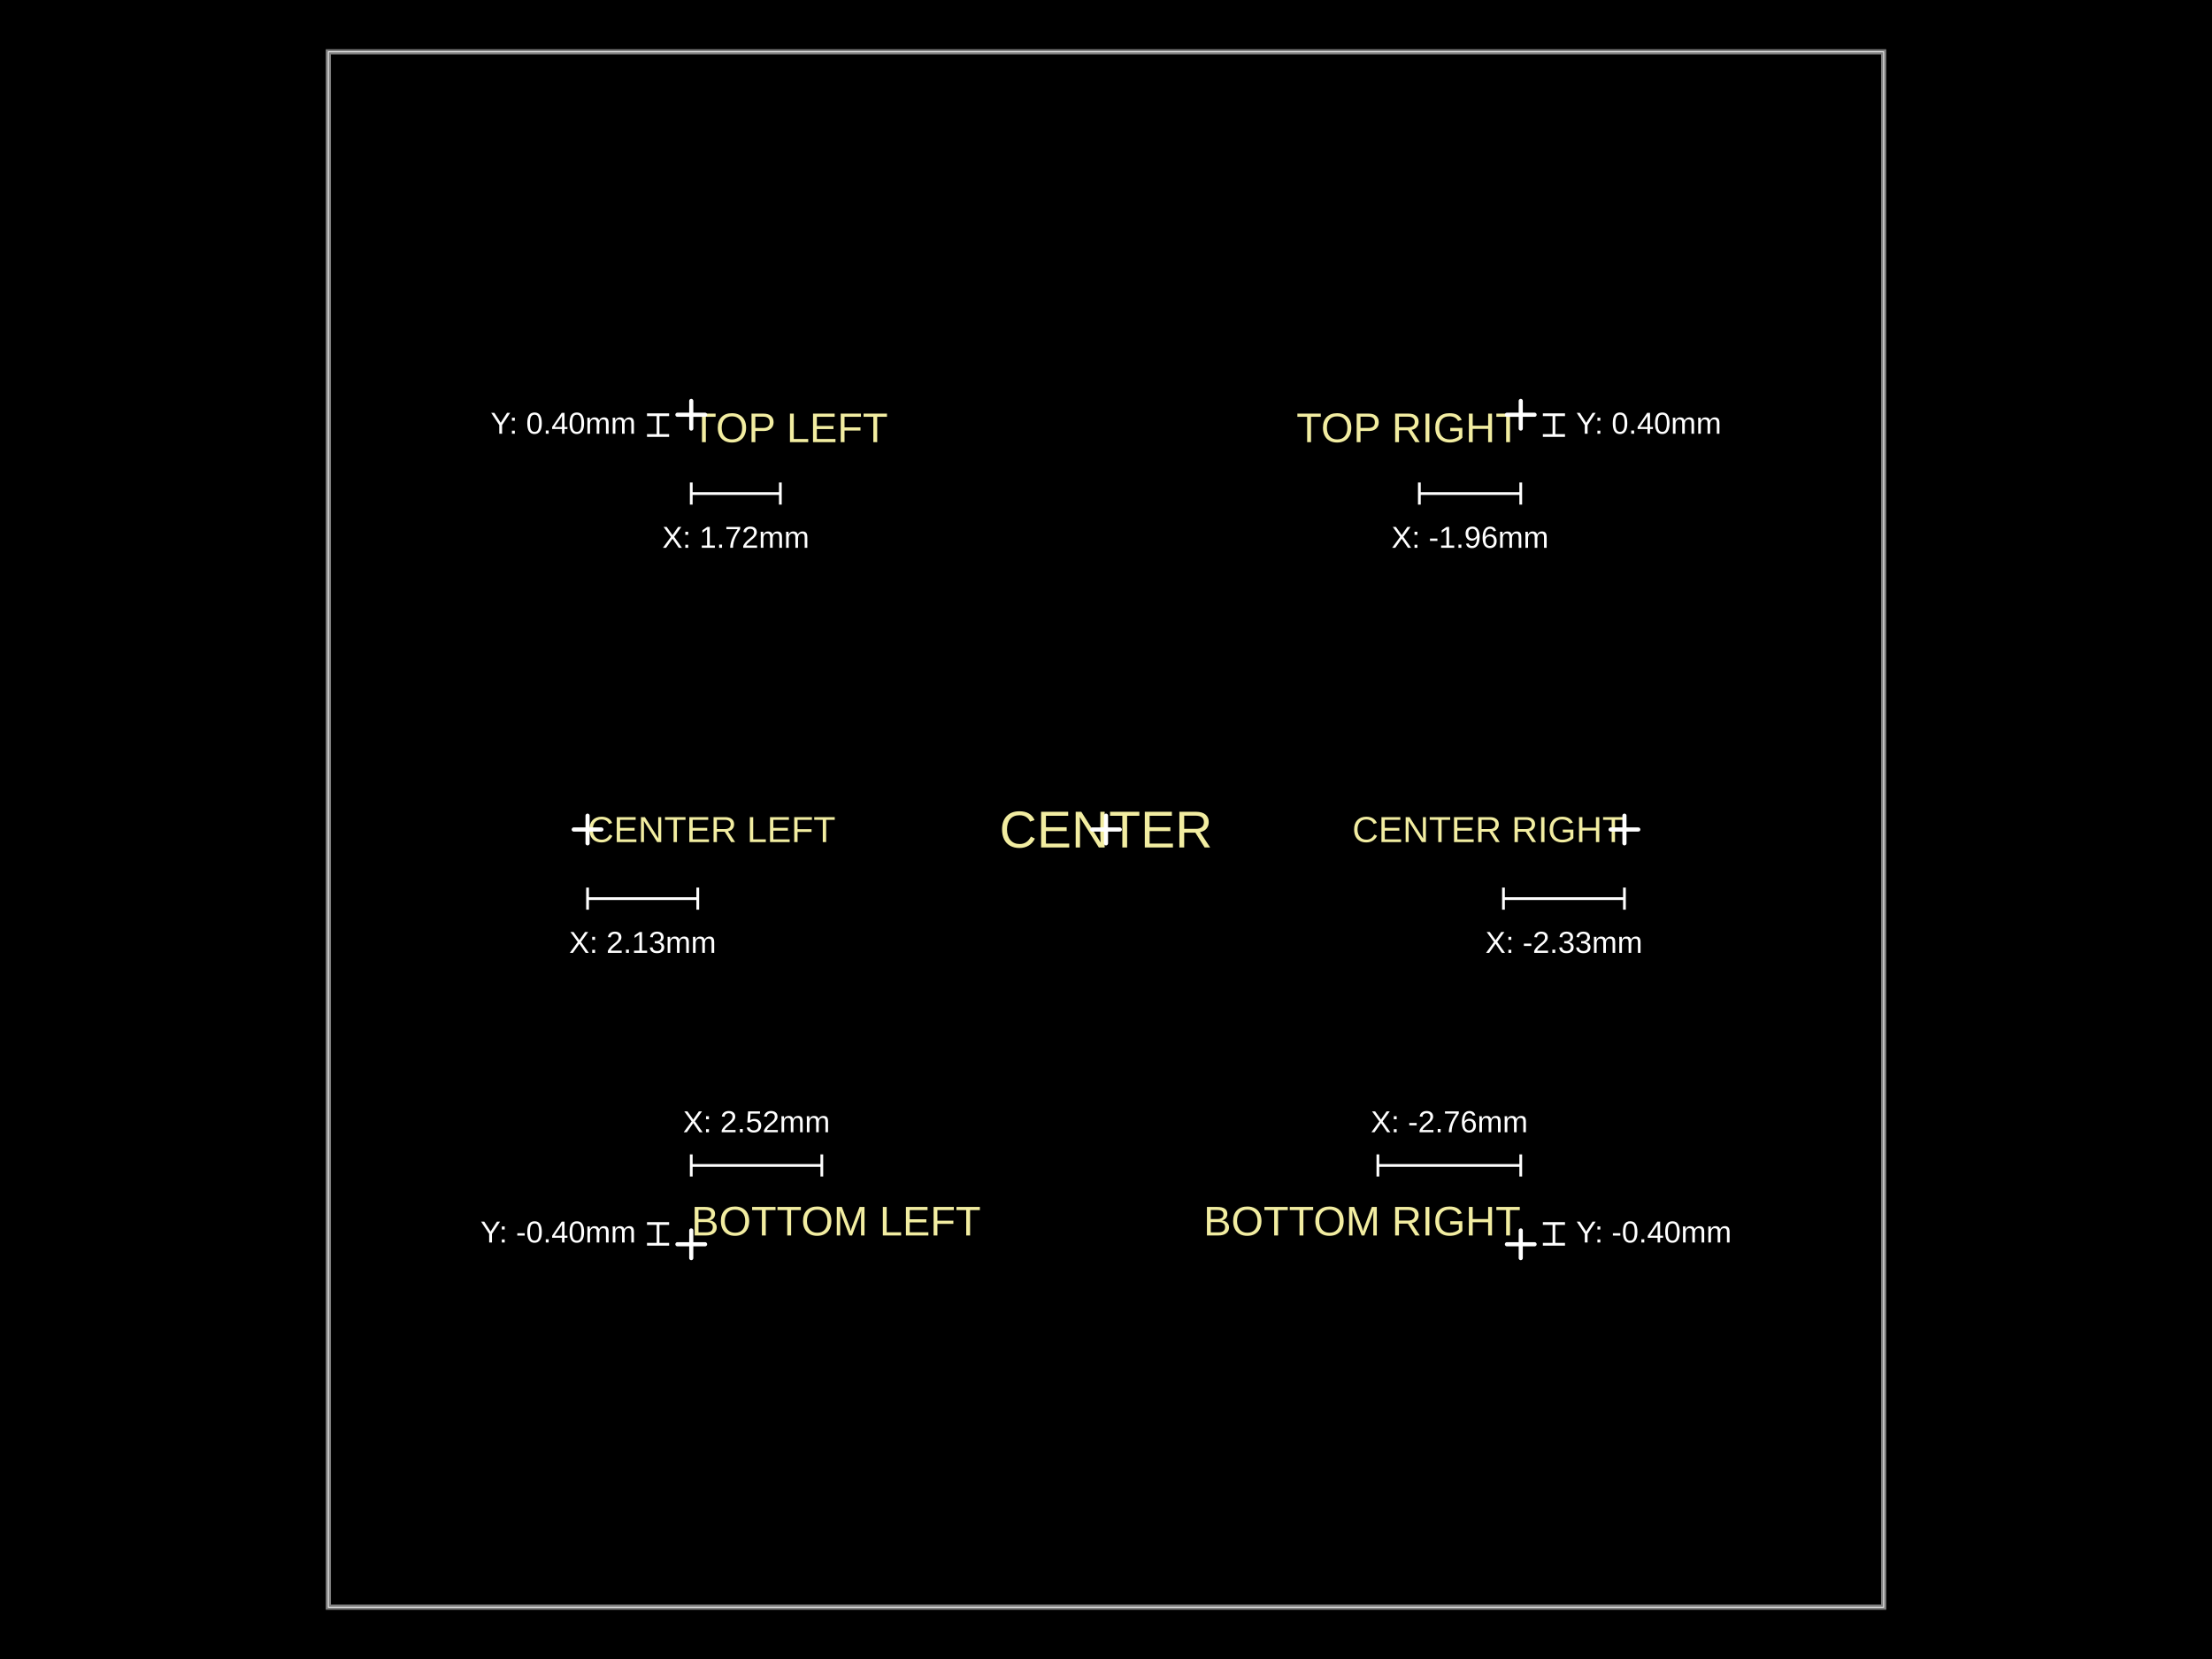
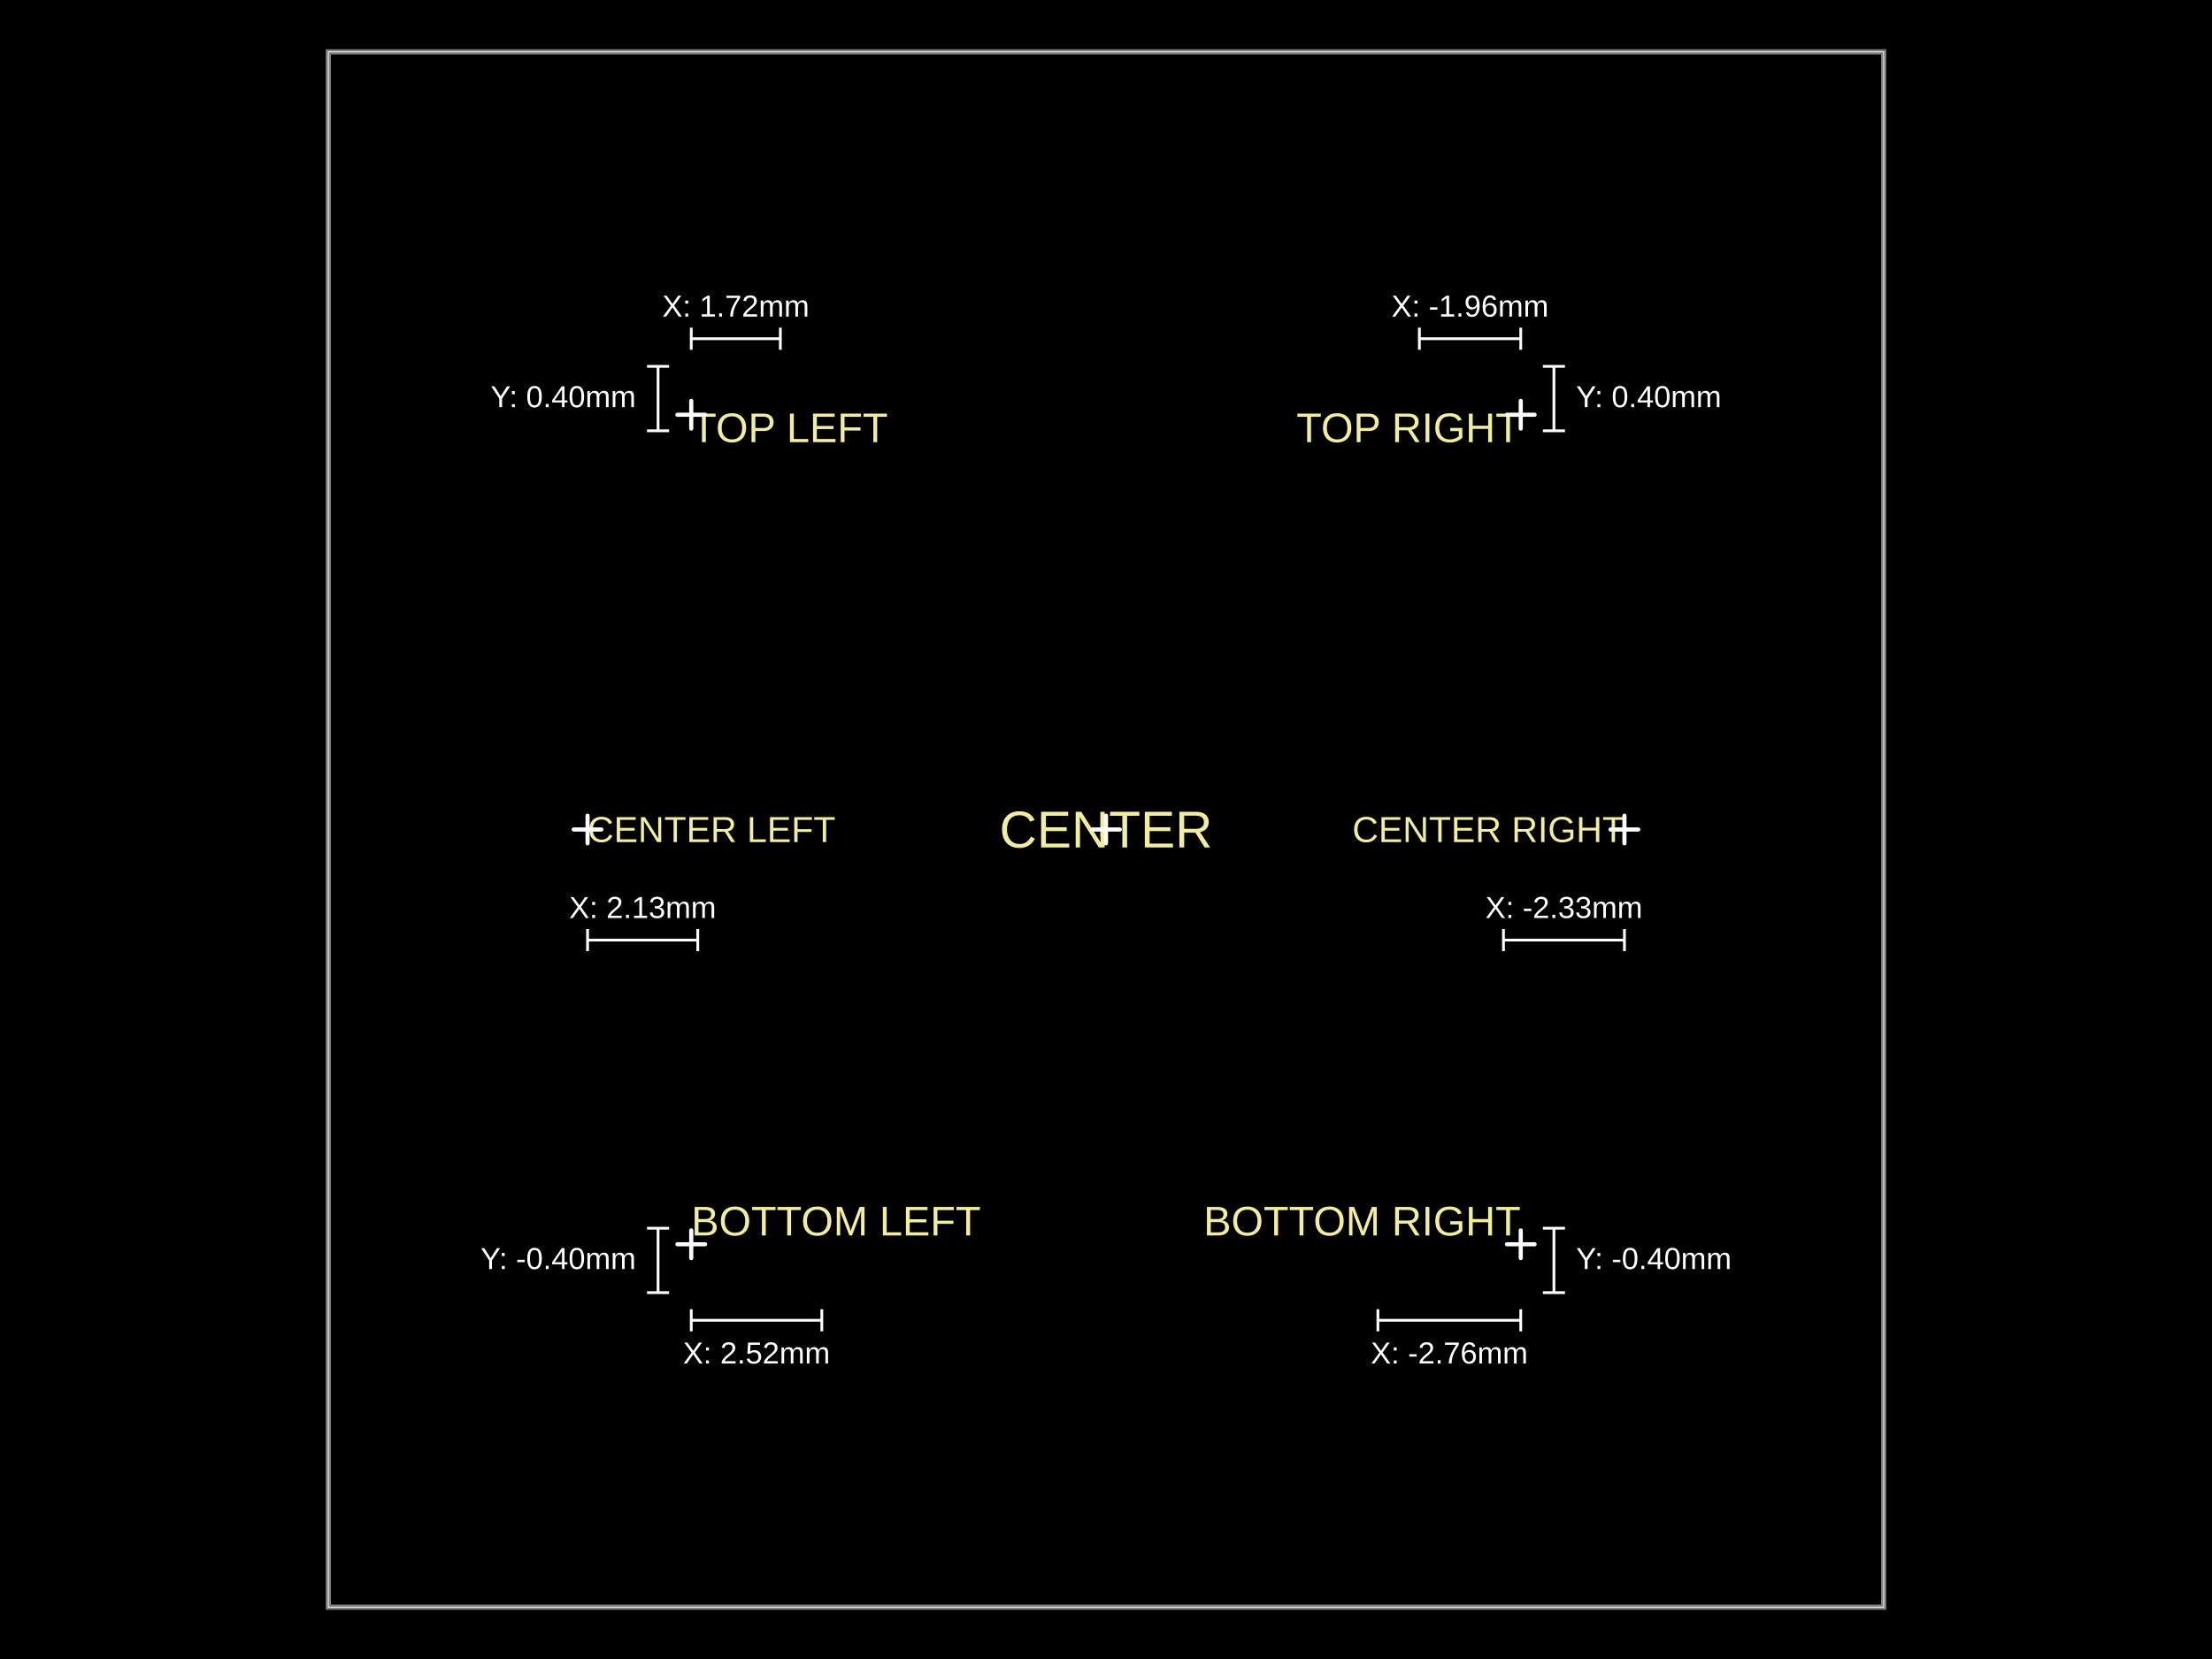
<svg xmlns="http://www.w3.org/2000/svg" width="800" height="600">
  <style />
  <rect class="boundary" x="0" y="0" fill="#000" width="800" height="600" data-type="pcb_background" data-pcb-layer="global" />
  <rect class="pcb-boundary" fill="none" stroke="#fff" stroke-width="0.3" x="118.75" y="18.75" width="562.5" height="562.5" data-type="pcb_boundary" data-pcb-layer="global" />
  <path class="pcb-board" d="M 118.75 581.25 L 681.25 581.25 L 681.25 18.75 L 118.75 18.75 Z" fill="none" stroke="rgba(255, 255, 255, 0.5)" stroke-width="1.875" data-type="pcb_board" data-pcb-layer="board" />
  <text x="0" y="0" dx="0" dy="0" fill="#f2eda1" font-family="Arial, sans-serif" font-size="18.75" text-anchor="middle" dominant-baseline="central" transform="matrix(1,0,0,1,400,300)" class="pcb-silkscreen-text pcb-silkscreen-top" data-pcb-silkscreen-text-id="comp_1" stroke="none" data-type="pcb_silkscreen_text" data-pcb-layer="top">CENTER</text>
  <text x="0" y="0" dx="0" dy="0" fill="#f2eda1" font-family="Arial, sans-serif" font-size="15" text-anchor="start" dominant-baseline="text-before-edge" transform="matrix(1,0,0,1,250,150)" class="pcb-silkscreen-text pcb-silkscreen-top" data-pcb-silkscreen-text-id="comp_2" stroke="none" data-type="pcb_silkscreen_text" data-pcb-layer="top">TOP LEFT</text>
  <text x="0" y="0" dx="0" dy="0" fill="#f2eda1" font-family="Arial, sans-serif" font-size="15" text-anchor="end" dominant-baseline="text-after-edge" transform="matrix(1,0,0,1,550,450)" class="pcb-silkscreen-text pcb-silkscreen-top" data-pcb-silkscreen-text-id="comp_3" stroke="none" data-type="pcb_silkscreen_text" data-pcb-layer="top">BOTTOM RIGHT</text>
  <text x="0" y="0" dx="0" dy="0" fill="#f2eda1" font-family="Arial, sans-serif" font-size="15" text-anchor="end" dominant-baseline="text-before-edge" transform="matrix(1,0,0,1,550,150)" class="pcb-silkscreen-text pcb-silkscreen-top" data-pcb-silkscreen-text-id="comp_4" stroke="none" data-type="pcb_silkscreen_text" data-pcb-layer="top">TOP RIGHT</text>
  <text x="0" y="0" dx="0" dy="0" fill="#f2eda1" font-family="Arial, sans-serif" font-size="15" text-anchor="start" dominant-baseline="text-after-edge" transform="matrix(1,0,0,1,250,450)" class="pcb-silkscreen-text pcb-silkscreen-top" data-pcb-silkscreen-text-id="comp_5" stroke="none" data-type="pcb_silkscreen_text" data-pcb-layer="top">BOTTOM LEFT</text>
  <text x="0" y="0" dx="0" dy="0" fill="#f2eda1" font-family="Arial, sans-serif" font-size="13.125" text-anchor="start" dominant-baseline="central" transform="matrix(1,0,0,1,212.5,300)" class="pcb-silkscreen-text pcb-silkscreen-top" data-pcb-silkscreen-text-id="comp_6" stroke="none" data-type="pcb_silkscreen_text" data-pcb-layer="top">CENTER LEFT</text>
  <text x="0" y="0" dx="0" dy="0" fill="#f2eda1" font-family="Arial, sans-serif" font-size="13.125" text-anchor="end" dominant-baseline="central" transform="matrix(1,0,0,1,587.5,300)" class="pcb-silkscreen-text pcb-silkscreen-top" data-pcb-silkscreen-text-id="comp_7" stroke="none" data-type="pcb_silkscreen_text" data-pcb-layer="top">CENTER RIGHT</text>
  <g class="anchor-offset-marker" data-type="anchor_offset_marker">
    <line x1="400" y1="295" x2="400" y2="305" stroke="#ffffff" stroke-width="1.5" stroke-linecap="round" />
    <line x1="395" y1="300" x2="405" y2="300" stroke="#ffffff" stroke-width="1.5" stroke-linecap="round" />
  </g>
  <g class="anchor-offset-marker" data-type="anchor_offset_marker">
    <line x1="250" y1="145" x2="250" y2="155" stroke="#ffffff" stroke-width="1.5" stroke-linecap="round" />
    <line x1="245" y1="150" x2="255" y2="150" stroke="#ffffff" stroke-width="1.5" stroke-linecap="round" />
  </g>
-   <line x1="250" y1="178.5" x2="282.222" y2="178.5" stroke="#ffffff" stroke-width="1" class="anchor-offset-dimension-x" />
-   <line x1="250" y1="174.5" x2="250" y2="182.5" stroke="#ffffff" stroke-width="1" />
-   <line x1="282.222" y1="174.5" x2="282.222" y2="182.5" stroke="#ffffff" stroke-width="1" />
-   <text x="266.111" y="190.5" fill="#ffffff" font-size="11" font-family="Arial, sans-serif" text-anchor="middle" dominant-baseline="hanging" class="anchor-offset-label">X: 1.72mm</text>
-   <line x1="238" y1="150" x2="238" y2="157.5" stroke="#ffffff" stroke-width="1" class="anchor-offset-dimension-y" />
-   <line x1="234" y1="150" x2="242" y2="150" stroke="#ffffff" stroke-width="1" />
-   <line x1="234" y1="157.5" x2="242" y2="157.5" stroke="#ffffff" stroke-width="1" />
-   <text x="230" y="153.75" fill="#ffffff" font-size="11" font-family="Arial, sans-serif" text-anchor="end" dominant-baseline="middle" class="anchor-offset-label">Y: 0.40mm</text>
+   <line x1="250" y1="122.5" x2="282.222" y2="122.5" stroke="#ffffff" stroke-width="1" class="anchor-offset-dimension-x" />
+   <line x1="250" y1="118.5" x2="250" y2="126.5" stroke="#ffffff" stroke-width="1" />
+   <line x1="282.222" y1="118.5" x2="282.222" y2="126.5" stroke="#ffffff" stroke-width="1" />
+   <text x="266.111" y="114.5" fill="#ffffff" font-size="11" font-family="Arial, sans-serif" text-anchor="middle" dominant-baseline="baseline" class="anchor-offset-label">X: 1.72mm</text>
+   <line x1="238" y1="155.8" x2="238" y2="132.5" stroke="#ffffff" stroke-width="1" class="anchor-offset-dimension-y" />
+   <line x1="234" y1="155.8" x2="242" y2="155.8" stroke="#ffffff" stroke-width="1" />
+   <line x1="234" y1="132.5" x2="242" y2="132.5" stroke="#ffffff" stroke-width="1" />
+   <text x="230" y="144.15" fill="#ffffff" font-size="11" font-family="Arial, sans-serif" text-anchor="end" dominant-baseline="middle" class="anchor-offset-label">Y: 0.40mm</text>
  <g class="anchor-offset-marker" data-type="anchor_offset_marker">
    <line x1="550" y1="445" x2="550" y2="455" stroke="#ffffff" stroke-width="1.5" stroke-linecap="round" />
    <line x1="545" y1="450" x2="555" y2="450" stroke="#ffffff" stroke-width="1.5" stroke-linecap="round" />
  </g>
-   <line x1="550" y1="421.5" x2="498.333" y2="421.5" stroke="#ffffff" stroke-width="1" class="anchor-offset-dimension-x" />
-   <line x1="550" y1="417.5" x2="550" y2="425.5" stroke="#ffffff" stroke-width="1" />
-   <line x1="498.333" y1="417.5" x2="498.333" y2="425.5" stroke="#ffffff" stroke-width="1" />
-   <text x="524.167" y="409.5" fill="#ffffff" font-size="11" font-family="Arial, sans-serif" text-anchor="middle" dominant-baseline="baseline" class="anchor-offset-label">X: -2.76mm</text>
-   <line x1="562" y1="450" x2="562" y2="442.5" stroke="#ffffff" stroke-width="1" class="anchor-offset-dimension-y" />
-   <line x1="558" y1="450" x2="566" y2="450" stroke="#ffffff" stroke-width="1" />
-   <line x1="558" y1="442.5" x2="566" y2="442.5" stroke="#ffffff" stroke-width="1" />
-   <text x="570" y="446.25" fill="#ffffff" font-size="11" font-family="Arial, sans-serif" text-anchor="start" dominant-baseline="middle" class="anchor-offset-label">Y: -0.40mm</text>
+   <line x1="550" y1="477.5" x2="498.333" y2="477.5" stroke="#ffffff" stroke-width="1" class="anchor-offset-dimension-x" />
+   <line x1="550" y1="473.5" x2="550" y2="481.5" stroke="#ffffff" stroke-width="1" />
+   <line x1="498.333" y1="473.5" x2="498.333" y2="481.5" stroke="#ffffff" stroke-width="1" />
+   <text x="524.167" y="485.5" fill="#ffffff" font-size="11" font-family="Arial, sans-serif" text-anchor="middle" dominant-baseline="hanging" class="anchor-offset-label">X: -2.76mm</text>
+   <line x1="562" y1="444.2" x2="562" y2="467.5" stroke="#ffffff" stroke-width="1" class="anchor-offset-dimension-y" />
+   <line x1="558" y1="444.2" x2="566" y2="444.2" stroke="#ffffff" stroke-width="1" />
+   <line x1="558" y1="467.5" x2="566" y2="467.5" stroke="#ffffff" stroke-width="1" />
+   <text x="570" y="455.85" fill="#ffffff" font-size="11" font-family="Arial, sans-serif" text-anchor="start" dominant-baseline="middle" class="anchor-offset-label">Y: -0.40mm</text>
  <g class="anchor-offset-marker" data-type="anchor_offset_marker">
    <line x1="550" y1="145" x2="550" y2="155" stroke="#ffffff" stroke-width="1.5" stroke-linecap="round" />
    <line x1="545" y1="150" x2="555" y2="150" stroke="#ffffff" stroke-width="1.5" stroke-linecap="round" />
  </g>
-   <line x1="550" y1="178.5" x2="513.333" y2="178.5" stroke="#ffffff" stroke-width="1" class="anchor-offset-dimension-x" />
-   <line x1="550" y1="174.5" x2="550" y2="182.5" stroke="#ffffff" stroke-width="1" />
-   <line x1="513.333" y1="174.5" x2="513.333" y2="182.5" stroke="#ffffff" stroke-width="1" />
-   <text x="531.667" y="190.5" fill="#ffffff" font-size="11" font-family="Arial, sans-serif" text-anchor="middle" dominant-baseline="hanging" class="anchor-offset-label">X: -1.96mm</text>
-   <line x1="562" y1="150" x2="562" y2="157.5" stroke="#ffffff" stroke-width="1" class="anchor-offset-dimension-y" />
-   <line x1="558" y1="150" x2="566" y2="150" stroke="#ffffff" stroke-width="1" />
-   <line x1="558" y1="157.5" x2="566" y2="157.5" stroke="#ffffff" stroke-width="1" />
-   <text x="570" y="153.75" fill="#ffffff" font-size="11" font-family="Arial, sans-serif" text-anchor="start" dominant-baseline="middle" class="anchor-offset-label">Y: 0.40mm</text>
+   <line x1="550" y1="122.5" x2="513.333" y2="122.5" stroke="#ffffff" stroke-width="1" class="anchor-offset-dimension-x" />
+   <line x1="550" y1="118.5" x2="550" y2="126.5" stroke="#ffffff" stroke-width="1" />
+   <line x1="513.333" y1="118.5" x2="513.333" y2="126.5" stroke="#ffffff" stroke-width="1" />
+   <text x="531.667" y="114.5" fill="#ffffff" font-size="11" font-family="Arial, sans-serif" text-anchor="middle" dominant-baseline="baseline" class="anchor-offset-label">X: -1.96mm</text>
+   <line x1="562" y1="155.8" x2="562" y2="132.5" stroke="#ffffff" stroke-width="1" class="anchor-offset-dimension-y" />
+   <line x1="558" y1="155.8" x2="566" y2="155.8" stroke="#ffffff" stroke-width="1" />
+   <line x1="558" y1="132.5" x2="566" y2="132.5" stroke="#ffffff" stroke-width="1" />
+   <text x="570" y="144.15" fill="#ffffff" font-size="11" font-family="Arial, sans-serif" text-anchor="start" dominant-baseline="middle" class="anchor-offset-label">Y: 0.40mm</text>
  <g class="anchor-offset-marker" data-type="anchor_offset_marker">
    <line x1="250" y1="445" x2="250" y2="455" stroke="#ffffff" stroke-width="1.5" stroke-linecap="round" />
    <line x1="245" y1="450" x2="255" y2="450" stroke="#ffffff" stroke-width="1.5" stroke-linecap="round" />
  </g>
-   <line x1="250" y1="421.5" x2="297.222" y2="421.5" stroke="#ffffff" stroke-width="1" class="anchor-offset-dimension-x" />
-   <line x1="250" y1="417.5" x2="250" y2="425.5" stroke="#ffffff" stroke-width="1" />
-   <line x1="297.222" y1="417.5" x2="297.222" y2="425.5" stroke="#ffffff" stroke-width="1" />
-   <text x="273.611" y="409.5" fill="#ffffff" font-size="11" font-family="Arial, sans-serif" text-anchor="middle" dominant-baseline="baseline" class="anchor-offset-label">X: 2.52mm</text>
-   <line x1="238" y1="450" x2="238" y2="442.5" stroke="#ffffff" stroke-width="1" class="anchor-offset-dimension-y" />
-   <line x1="234" y1="450" x2="242" y2="450" stroke="#ffffff" stroke-width="1" />
-   <line x1="234" y1="442.5" x2="242" y2="442.5" stroke="#ffffff" stroke-width="1" />
-   <text x="230" y="446.25" fill="#ffffff" font-size="11" font-family="Arial, sans-serif" text-anchor="end" dominant-baseline="middle" class="anchor-offset-label">Y: -0.40mm</text>
+   <line x1="250" y1="477.5" x2="297.222" y2="477.5" stroke="#ffffff" stroke-width="1" class="anchor-offset-dimension-x" />
+   <line x1="250" y1="473.5" x2="250" y2="481.5" stroke="#ffffff" stroke-width="1" />
+   <line x1="297.222" y1="473.5" x2="297.222" y2="481.5" stroke="#ffffff" stroke-width="1" />
+   <text x="273.611" y="485.5" fill="#ffffff" font-size="11" font-family="Arial, sans-serif" text-anchor="middle" dominant-baseline="hanging" class="anchor-offset-label">X: 2.52mm</text>
+   <line x1="238" y1="444.2" x2="238" y2="467.5" stroke="#ffffff" stroke-width="1" class="anchor-offset-dimension-y" />
+   <line x1="234" y1="444.2" x2="242" y2="444.2" stroke="#ffffff" stroke-width="1" />
+   <line x1="234" y1="467.5" x2="242" y2="467.5" stroke="#ffffff" stroke-width="1" />
+   <text x="230" y="455.85" fill="#ffffff" font-size="11" font-family="Arial, sans-serif" text-anchor="end" dominant-baseline="middle" class="anchor-offset-label">Y: -0.40mm</text>
  <g class="anchor-offset-marker" data-type="anchor_offset_marker">
    <line x1="212.5" y1="295" x2="212.5" y2="305" stroke="#ffffff" stroke-width="1.5" stroke-linecap="round" />
    <line x1="207.5" y1="300" x2="217.5" y2="300" stroke="#ffffff" stroke-width="1.5" stroke-linecap="round" />
  </g>
-   <line x1="212.5" y1="325" x2="252.361" y2="325" stroke="#ffffff" stroke-width="1" class="anchor-offset-dimension-x" />
-   <line x1="212.5" y1="321" x2="212.5" y2="329" stroke="#ffffff" stroke-width="1" />
-   <line x1="252.361" y1="321" x2="252.361" y2="329" stroke="#ffffff" stroke-width="1" />
-   <text x="232.431" y="337" fill="#ffffff" font-size="11" font-family="Arial, sans-serif" text-anchor="middle" dominant-baseline="hanging" class="anchor-offset-label">X: 2.13mm</text>
+   <line x1="212.5" y1="340" x2="252.361" y2="340" stroke="#ffffff" stroke-width="1" class="anchor-offset-dimension-x" />
+   <line x1="212.5" y1="336" x2="212.5" y2="344" stroke="#ffffff" stroke-width="1" />
+   <line x1="252.361" y1="336" x2="252.361" y2="344" stroke="#ffffff" stroke-width="1" />
+   <text x="232.431" y="332" fill="#ffffff" font-size="11" font-family="Arial, sans-serif" text-anchor="middle" dominant-baseline="baseline" class="anchor-offset-label">X: 2.13mm</text>
  <g class="anchor-offset-marker" data-type="anchor_offset_marker">
    <line x1="587.5" y1="295" x2="587.5" y2="305" stroke="#ffffff" stroke-width="1.5" stroke-linecap="round" />
    <line x1="582.5" y1="300" x2="592.5" y2="300" stroke="#ffffff" stroke-width="1.5" stroke-linecap="round" />
  </g>
-   <line x1="587.5" y1="325" x2="543.75" y2="325" stroke="#ffffff" stroke-width="1" class="anchor-offset-dimension-x" />
-   <line x1="587.5" y1="321" x2="587.5" y2="329" stroke="#ffffff" stroke-width="1" />
-   <line x1="543.75" y1="321" x2="543.75" y2="329" stroke="#ffffff" stroke-width="1" />
-   <text x="565.625" y="337" fill="#ffffff" font-size="11" font-family="Arial, sans-serif" text-anchor="middle" dominant-baseline="hanging" class="anchor-offset-label">X: -2.33mm</text>
+   <line x1="587.5" y1="340" x2="543.75" y2="340" stroke="#ffffff" stroke-width="1" class="anchor-offset-dimension-x" />
+   <line x1="587.5" y1="336" x2="587.5" y2="344" stroke="#ffffff" stroke-width="1" />
+   <line x1="543.75" y1="336" x2="543.75" y2="344" stroke="#ffffff" stroke-width="1" />
+   <text x="565.625" y="332" fill="#ffffff" font-size="11" font-family="Arial, sans-serif" text-anchor="middle" dominant-baseline="baseline" class="anchor-offset-label">X: -2.33mm</text>
</svg>
